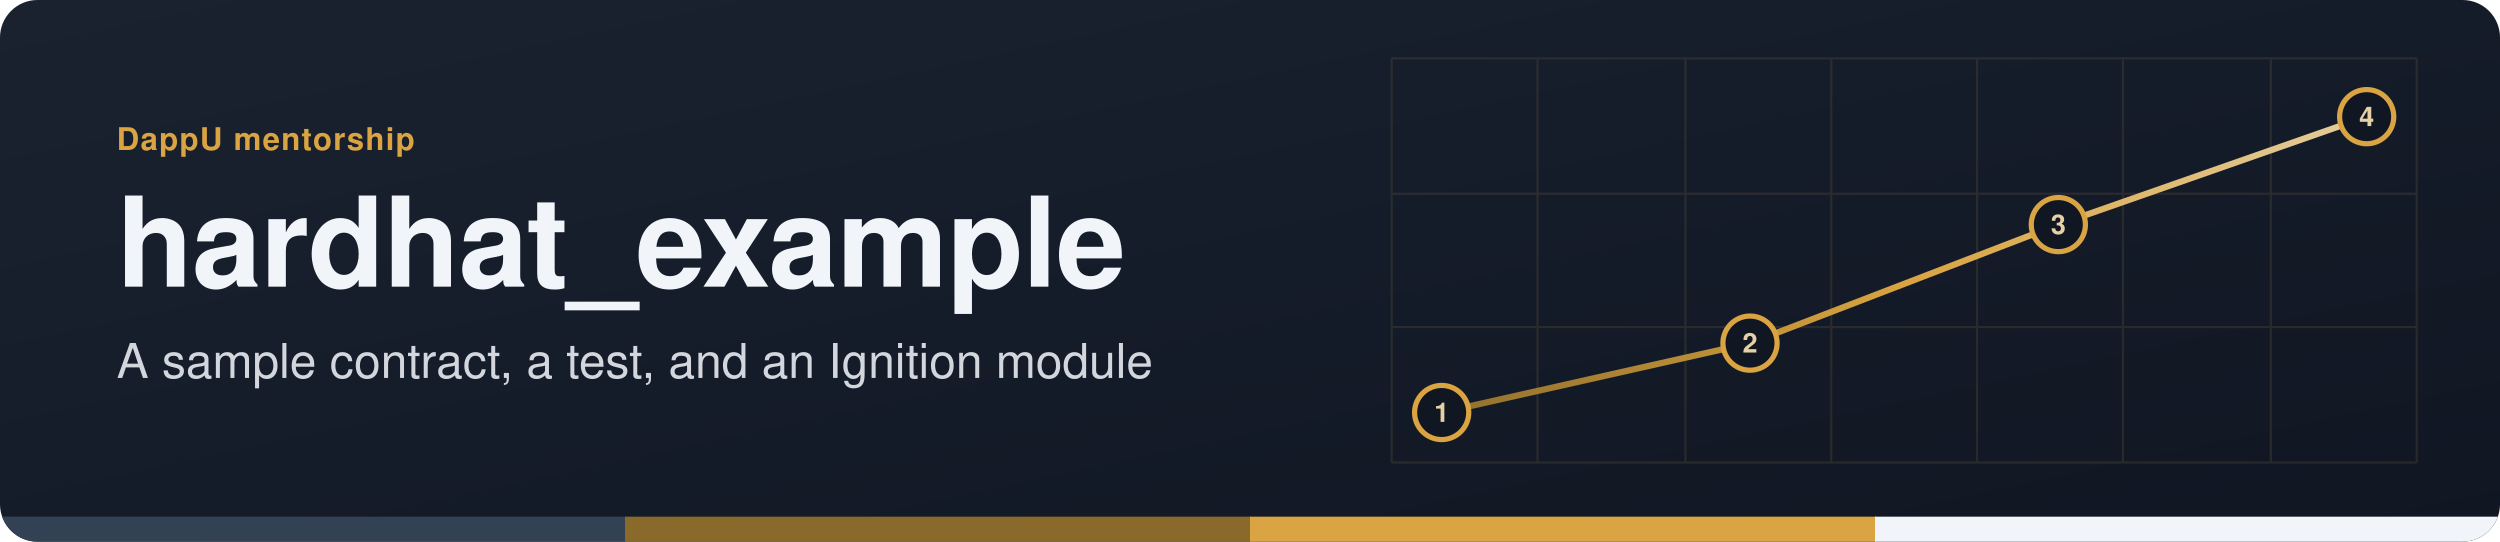
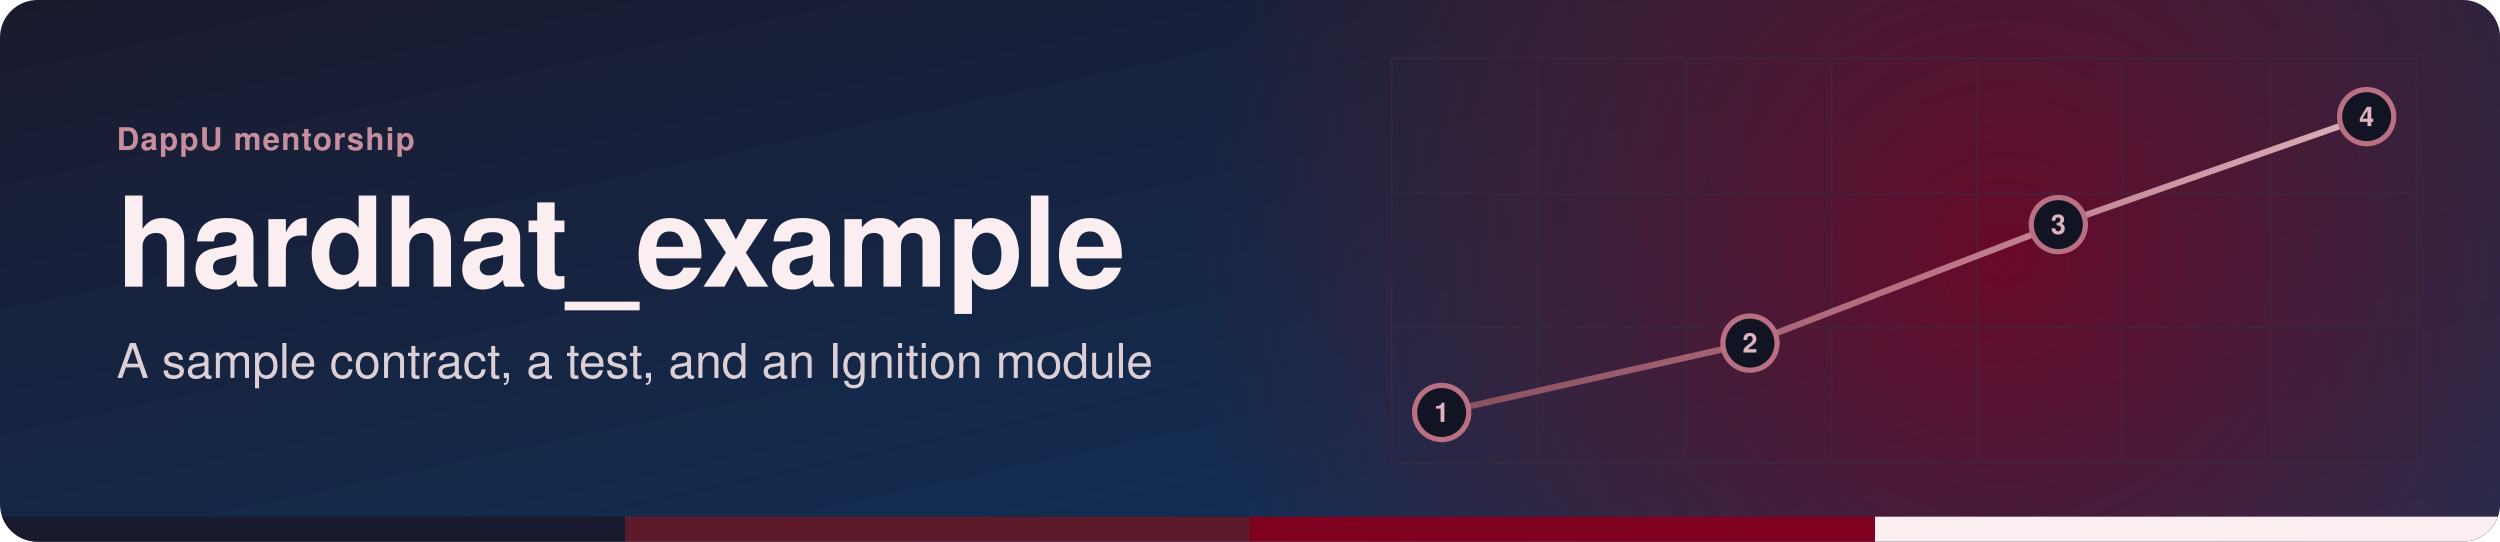
<svg xmlns="http://www.w3.org/2000/svg" width="1200" height="260" viewBox="0 0 1200 260" role="img" aria-labelledby="t d">
  <style>
    /* Motion only for readers who have not asked for less. Outside this block everything is in its finished state. */
    @media (prefers-reduced-motion: no-preference) {
      .draw { stroke-dasharray: 100; animation: draw 2.6s cubic-bezier(.4,0,.2,1) both; }
      .arrive { animation: arrive .5s ease-out both; }
      .breathe { transform-box: fill-box; transform-origin: center; animation: breathe 8s steps(48) 3s infinite; }
      .halo { transform-box: fill-box; transform-origin: center; animation: halo 5s steps(60) 3.6s infinite; }
    }
    @keyframes draw { from { stroke-dashoffset: 100 } to { stroke-dashoffset: 0 } }
    @keyframes arrive { from { opacity: 0 } to { opacity: 1 } }
    @keyframes breathe { 0%, 100% { transform: scale(1) } 50% { transform: scale(1.07) } }
    @keyframes halo { 0% { opacity: .55; transform: scale(1) } 70%, 100% { opacity: 0; transform: scale(2.1) } }
    .halo { opacity: 0 }
  </style>
  <defs>
    <linearGradient id="ground" x1="0" y1="0" x2="1" y2="1">
-       <stop offset="0" stop-color="#1a2230" />
-       <stop offset="1" stop-color="#101622" />
+       <stop offset="0" stop-color="#1a1a2e" />
+       <stop offset="1" stop-color="#0f3460" />
    </linearGradient>
    <linearGradient id="line" gradientUnits="userSpaceOnUse" x1="668" y1="0" x2="1160" y2="0">
-       <stop offset="0.00" stop-color="#8a6a2a" />
-       <stop offset="0.50" stop-color="#d9a441" />
-       <stop offset="1.00" stop-color="#e6d1a6" />
+       <stop offset="0.00" stop-color="#804c5a" />
+       <stop offset="0.50" stop-color="#b87082" />
+       <stop offset="1.00" stop-color="#ddb5bf" />
    </linearGradient>
    <linearGradient id="fade" gradientUnits="userSpaceOnUse" x1="620" y1="0" x2="1200" y2="0">
-       <stop offset="0" stop-color="#d9a441" stop-opacity="0" />
-       <stop offset=".35" stop-color="#d9a441" />
-       <stop offset="1" stop-color="#e6d1a6" />
+       <stop offset="0" stop-color="#b87082" stop-opacity="0" />
+       <stop offset=".35" stop-color="#b87082" />
+       <stop offset="1" stop-color="#ddb5bf" />
    </linearGradient>
    <clipPath id="card">
      <rect width="1200" height="260" rx="18" />
    </clipPath>
+     <radialGradient id="ember" gradientUnits="userSpaceOnUse" cx="962" cy="124" r="390">
+       <stop offset="0" stop-color="#800020" stop-opacity=".8" />
+       <stop offset=".6" stop-color="#5c1a2b" stop-opacity=".45" />
+       <stop offset="1" stop-color="#5c1a2b" stop-opacity="0" />
+     </radialGradient>
  </defs>
  <g clip-path="url(#card)">
    <rect width="1200" height="260" fill="url(#ground)" />
-     <g stroke="#403c33" stroke-width="1" opacity=".5">
+     <rect width="1200" height="260" fill="url(#ember)" />
+     <g stroke="#3a2b3f" stroke-width="1" opacity=".5">
      <path d="M668 28V222" />
      <path d="M738 28V222" />
      <path d="M809 28V222" />
      <path d="M879 28V222" />
      <path d="M949 28V222" />
      <path d="M1019 28V222" />
      <path d="M1090 28V222" />
      <path d="M1160 28V222" />
      <path d="M668 28H1160" />
      <path d="M668 93H1160" />
      <path d="M668 157H1160" />
      <path d="M668 222H1160" />
    </g>
    <path class="draw" pathLength="100" d="M692.0 198.0 L840.0 164.7 L988.0 107.8 L1136.0 56.0" fill="none" stroke="url(#line)" stroke-width="3" stroke-linecap="round" stroke-linejoin="round" style="animation-delay:0.30s" />
-     <circle class="halo" cx="1136.0" cy="56.0" r="13" fill="none" stroke="#e6d1a6" stroke-width="2" />
+     <circle class="halo" cx="1136.0" cy="56.0" r="13" fill="none" stroke="#ddb5bf" stroke-width="2" />
    <g font-family="Helvetica Neue, Helvetica, Arial, sans-serif" font-size="13" font-weight="700" text-anchor="middle">
      <g class="arrive" style="animation-delay:0.40s">
-         <circle cx="692.0" cy="198.0" r="13" fill="#101622" stroke="#d9a441" stroke-width="2.5" />
-         <text x="692.0" y="202.5" fill="#e6d1a6">1</text>
+         <circle cx="692.0" cy="198.0" r="13" fill="#121424" stroke="#b87082" stroke-width="2.5" />
+         <text x="692.0" y="202.5" fill="#ddb5bf">1</text>
      </g>
      <g class="arrive" style="animation-delay:1.33s">
-         <circle cx="840.0" cy="164.7" r="13" fill="#101622" stroke="#d9a441" stroke-width="2.5" />
-         <text x="840.0" y="169.2" fill="#e6d1a6">2</text>
+         <circle cx="840.0" cy="164.7" r="13" fill="#121424" stroke="#b87082" stroke-width="2.5" />
+         <text x="840.0" y="169.2" fill="#ddb5bf">2</text>
      </g>
      <g class="arrive" style="animation-delay:2.27s">
-         <circle cx="988.0" cy="107.8" r="13" fill="#101622" stroke="#d9a441" stroke-width="2.5" />
-         <text x="988.0" y="112.3" fill="#e6d1a6">3</text>
+         <circle cx="988.0" cy="107.8" r="13" fill="#121424" stroke="#b87082" stroke-width="2.5" />
+         <text x="988.0" y="112.3" fill="#ddb5bf">3</text>
      </g>
      <g class="arrive" style="animation-delay:3.20s">
-         <circle cx="1136.0" cy="56.0" r="13" fill="#101622" stroke="#d9a441" stroke-width="2.5" />
-         <text x="1136.0" y="60.5" fill="#e6d1a6">4</text>
+         <circle cx="1136.0" cy="56.0" r="13" fill="#121424" stroke="#b87082" stroke-width="2.5" />
+         <text x="1136.0" y="60.5" fill="#ddb5bf">4</text>
      </g>
    </g>
-     <rect x="0.0" y="248" width="300.5" height="12" fill="#334155" />
-     <rect x="300.0" y="248" width="300.5" height="12" fill="#8a6a2a" />
-     <rect x="600.0" y="248" width="300.5" height="12" fill="#d9a441" />
-     <rect x="900.0" y="248" width="300.5" height="12" fill="#f1f5f9" />
+     <rect x="0.0" y="248" width="300.5" height="12" fill="#1a1a2e" />
+     <rect x="300.0" y="248" width="300.5" height="12" fill="#5c1a2b" />
+     <rect x="600.0" y="248" width="300.5" height="12" fill="#800020" />
+     <rect x="900.0" y="248" width="300.5" height="12" fill="#fbeef1" />
    <g font-family="Helvetica Neue, Helvetica, Arial, sans-serif">
-       <text x="56" y="72.0" fill="#d9a441" font-size="15" font-weight="700" letter-spacing=".6">DappU mentorship</text>
-       <text x="56" y="137.6" fill="#f1f5f9" font-size="60" font-weight="700" letter-spacing="-.5">hardhat_example</text>
-       <text x="56" y="181.4" fill="#d3d7dd" font-size="23">A sample contract, a test, and an Ignition module</text>
+       <text x="56" y="72.0" fill="#c78f9d" font-size="15" font-weight="700" letter-spacing=".6">DappU mentorship</text>
+       <text x="56" y="137.6" fill="#fbeef1" font-size="60" font-weight="700" letter-spacing="-.5">hardhat_example</text>
+       <text x="56" y="181.4" fill="#dcd0d6" font-size="23">A sample contract, a test, and an Ignition module</text>
    </g>
  </g>
</svg>
